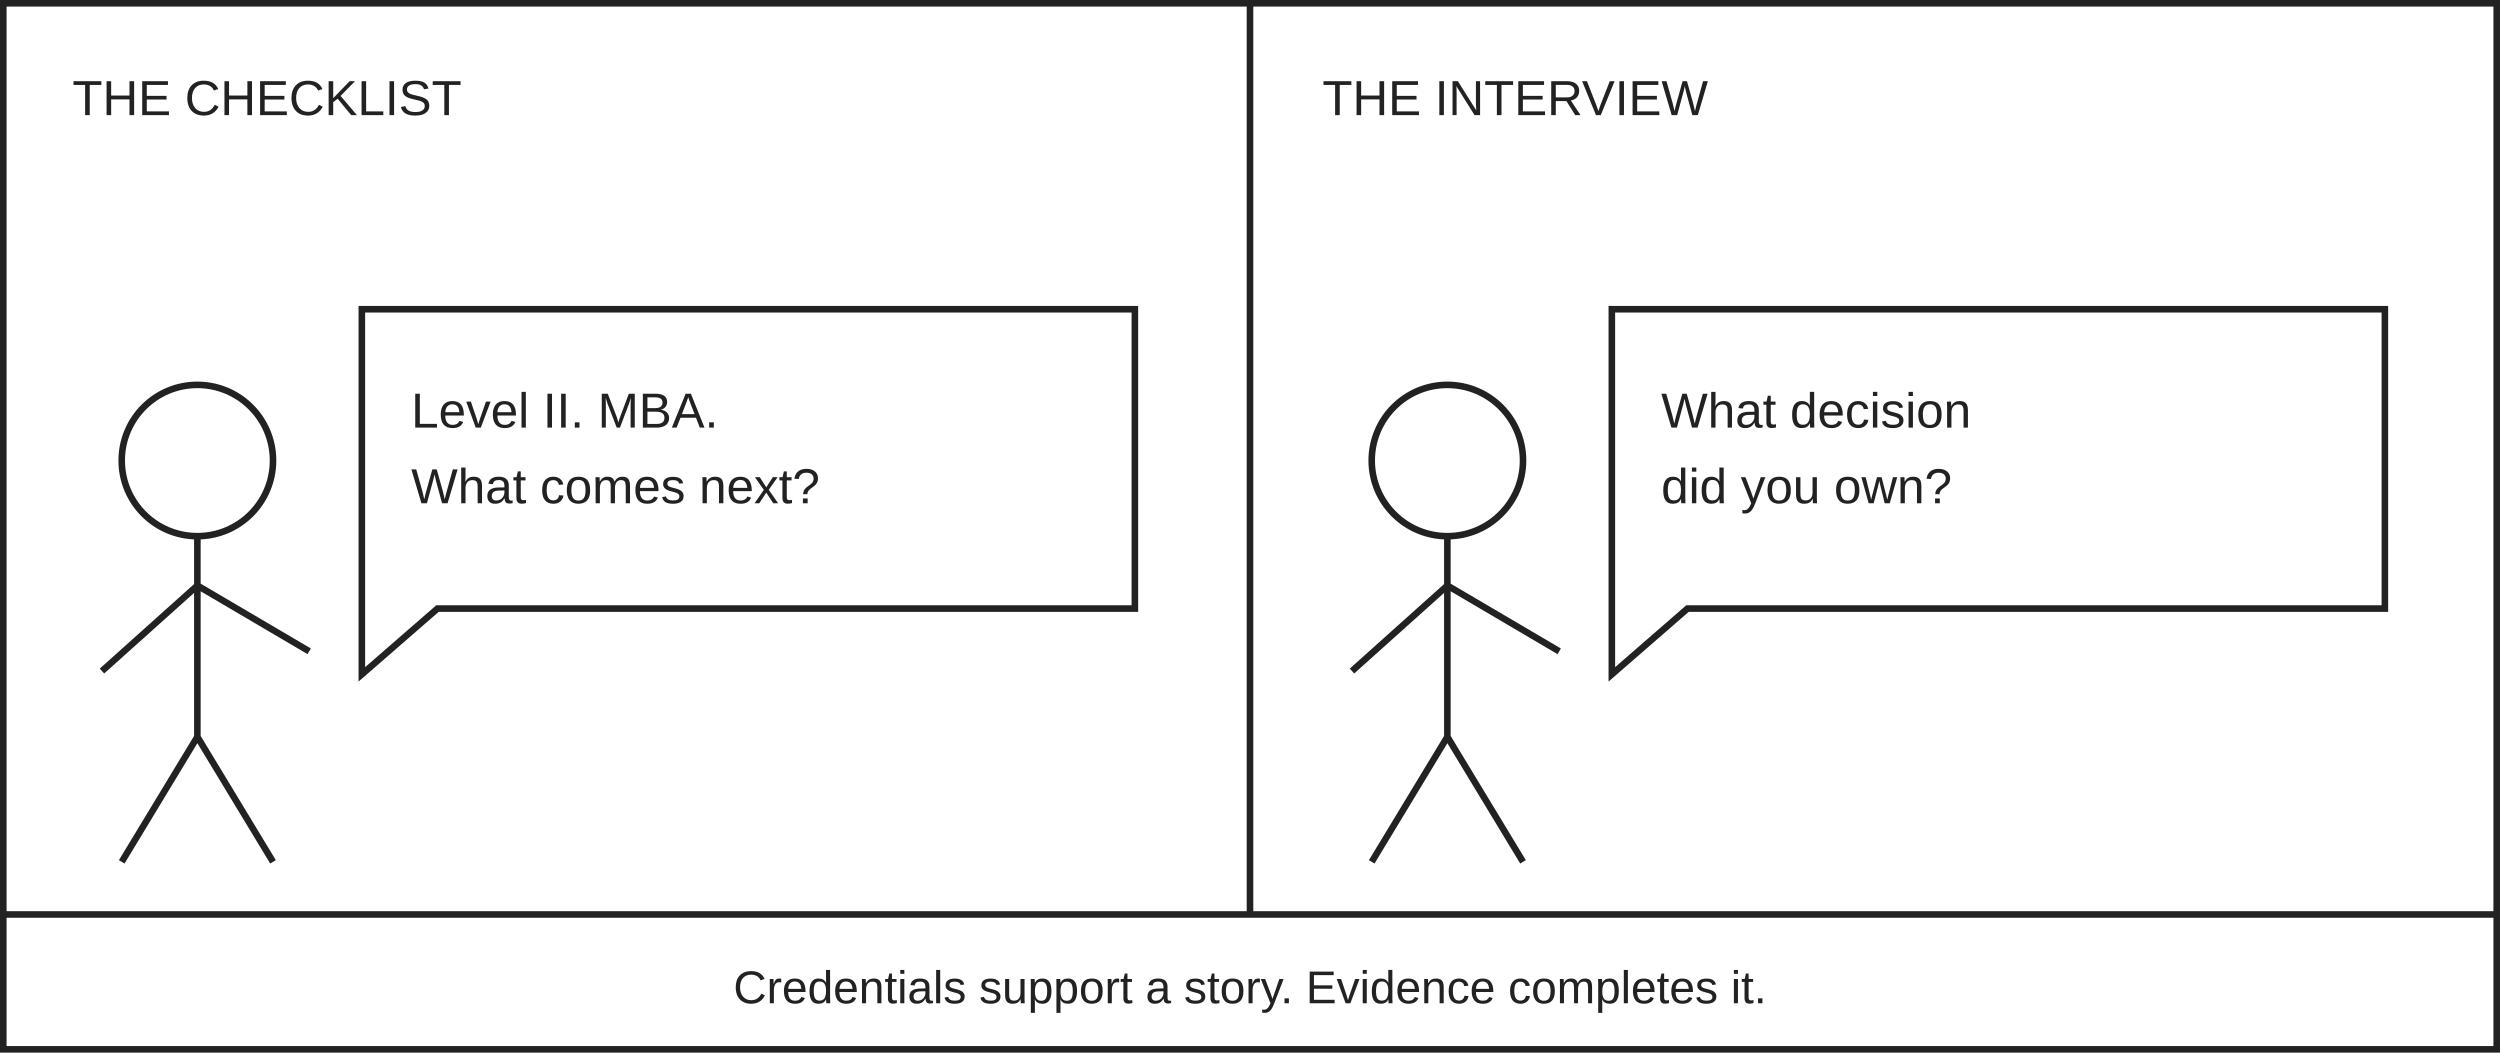
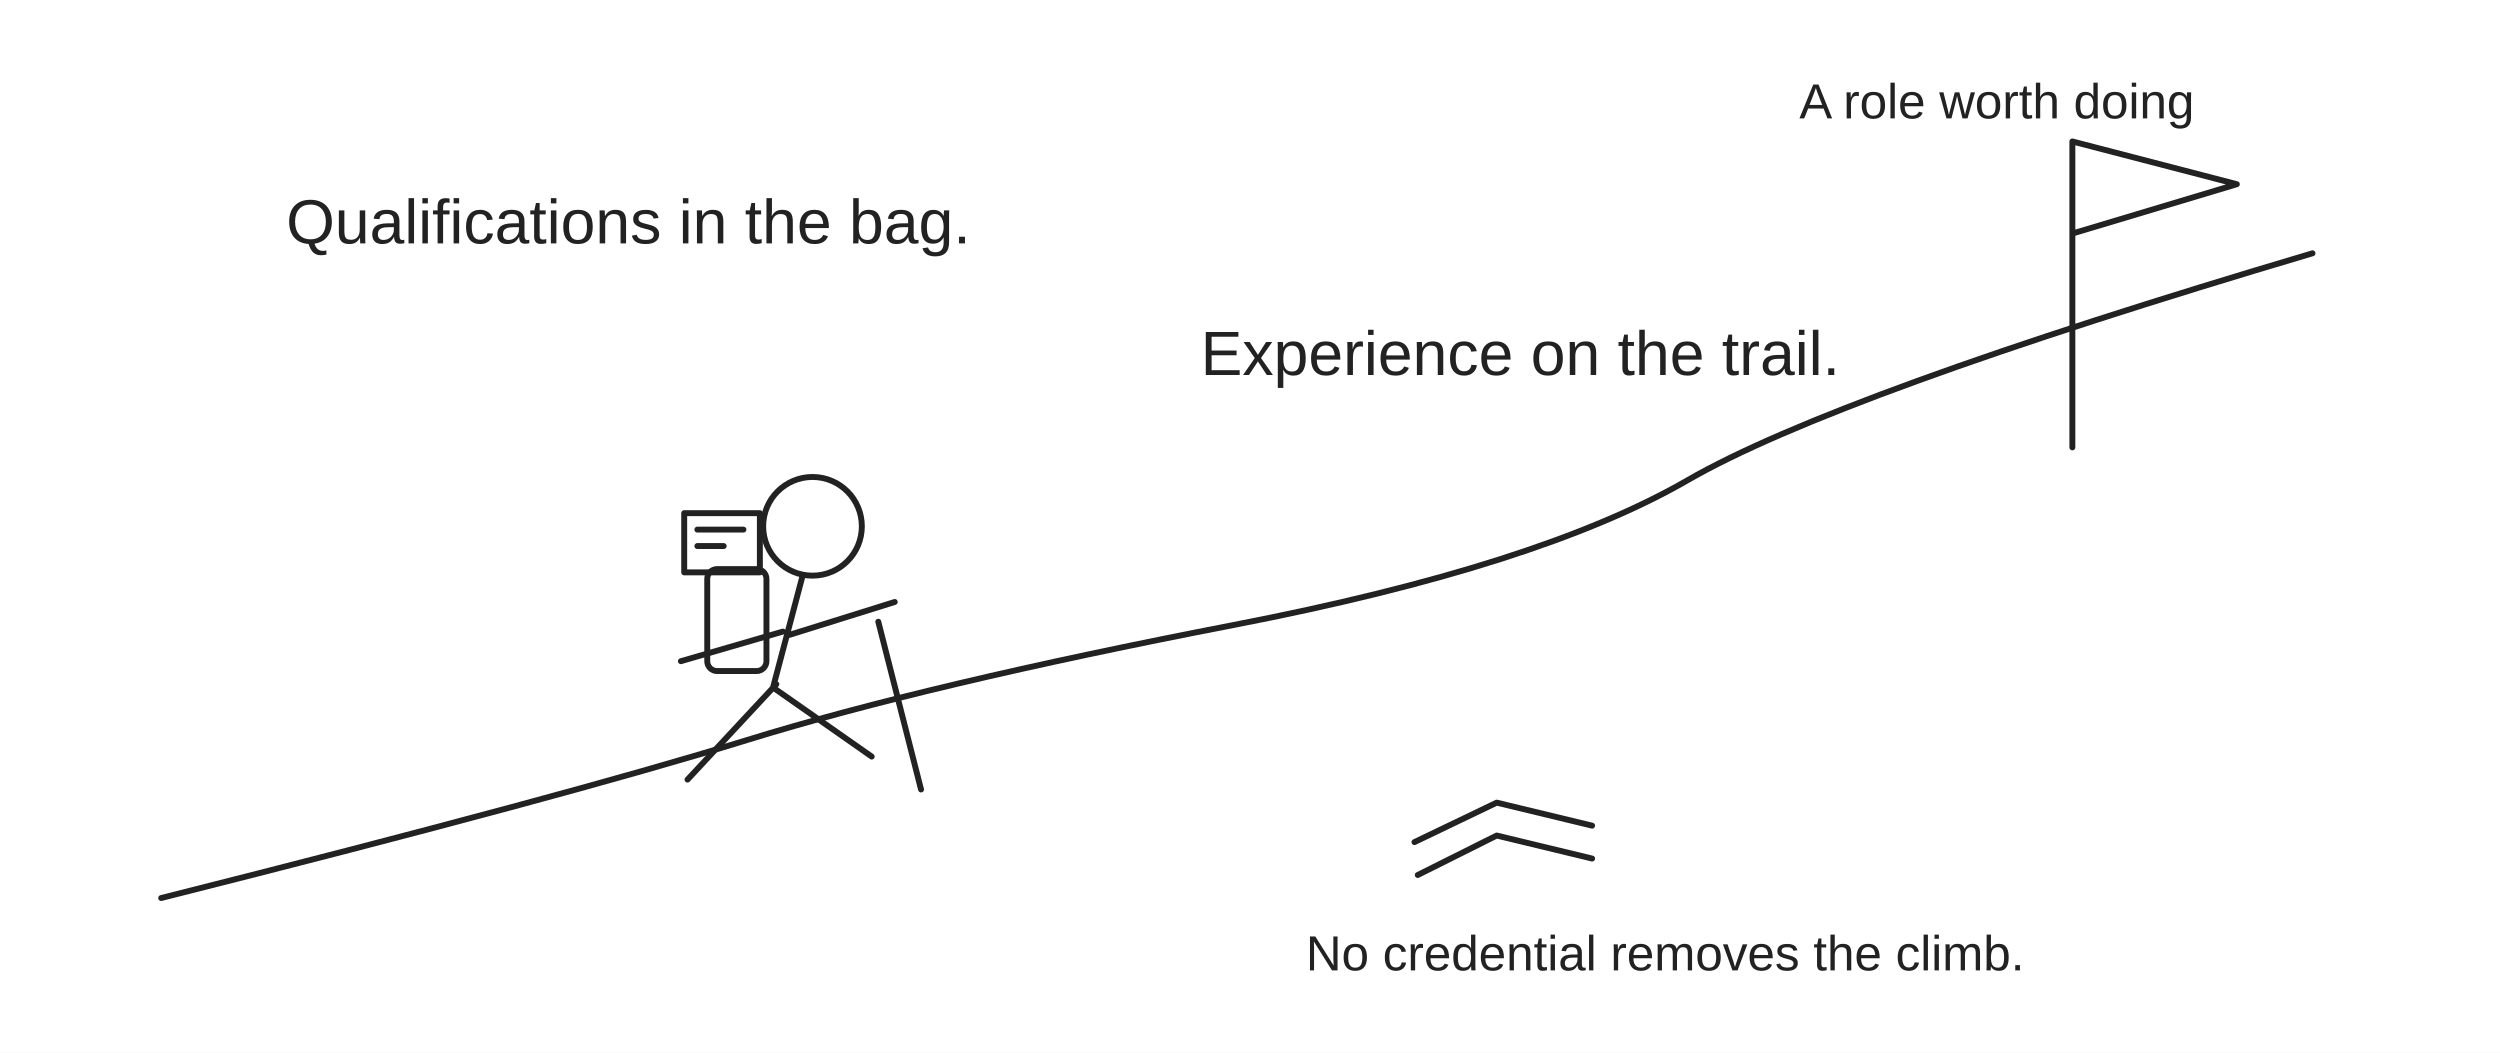
<svg xmlns="http://www.w3.org/2000/svg" viewBox="0 0 760 320" role="img" aria-labelledby="title desc">
+   <defs>
+     <marker id="arrow" viewBox="0 0 10 10" refX="9" refY="5" markerWidth="7" markerHeight="7" orient="auto-start-reverse">
+       <path d="M1 1L9 5L1 9" fill="none" stroke="#222" stroke-width="1.3" />
+     </marker>
+   </defs>
  <rect width="760" height="320" fill="white" />
-   <g fill="none" stroke="#222" stroke-width="2">
-     <rect x="1" y="1" width="758" height="318" />
-     <path d="M380 1V278 M1 278H759" />
-     <circle cx="60" cy="140" r="23" />
-     <path d="M60 163V224 M60 178L31 204 M60 178L94 198 M60 224L37 262 M60 224L83 262" />
-     <circle cx="440" cy="140" r="23" />
-     <path d="M440 163V224 M440 178L411 204 M440 178L474 198 M440 224L417 262 M440 224L463 262" />
-     <path d="M110 94H345V185H133L110 205Z" />
-     <path d="M490 94H725V185H513L490 205Z" />
+   <g fill="none" stroke="#222" stroke-width="1.8" stroke-linecap="round" stroke-linejoin="round">
+     <path d="M49 273Q172 242 227 225T375 190T513 146T703 77" />
+     <path d="M630 136V43L680 56L630 71" />
+     <circle cx="247" cy="160" r="15" />
+     <path d="M244 175L235 209L265 230 M238 192L207 201 M240 193L272 183 M236 208L209 237 M267 189L280 240" />
+     <rect x="215" y="173" width="18" height="31" rx="3" />
+     <rect x="208" y="156" width="23" height="18" />
+     <path d="M212 161H226 M212 166H220" />
+     <path d="M430 256L455 244L484 251 M431 266L455 254L484 261" />
  </g>
-   <g font-family="-apple-system,Arial,sans-serif" fill="#222">
-     <text x="22" y="35" font-size="15">THE CHECKLIST</text>
-     <text x="402" y="35" font-size="15">THE INTERVIEW</text>
-     <text x="125" y="130" font-size="15">Level II. MBA.</text>
-     <text x="125" y="153" font-size="15">What comes next?</text>
-     <text x="505" y="130" font-size="15">What decision</text>
-     <text x="505" y="153" font-size="15">did you own?</text>
-     <text x="380" y="305" text-anchor="middle" font-size="14">Credentials support a story. Evidence completes it.</text>
+   <g fill="#222" font-family="-apple-system,BlinkMacSystemFont,Arial,sans-serif">
+     <text x="87" y="74" font-size="19" text-anchor="start" font-weight="400">Qualifications in the bag.</text>
+     <text x="365" y="114" font-size="19" text-anchor="start" font-weight="400">Experience on the trail.</text>
+     <text x="547" y="36" font-size="15" text-anchor="start" font-weight="400">A role worth doing</text>
+     <text x="397" y="295" font-size="15" text-anchor="start" font-weight="400">No credential removes the climb.</text>
  </g>
</svg>
